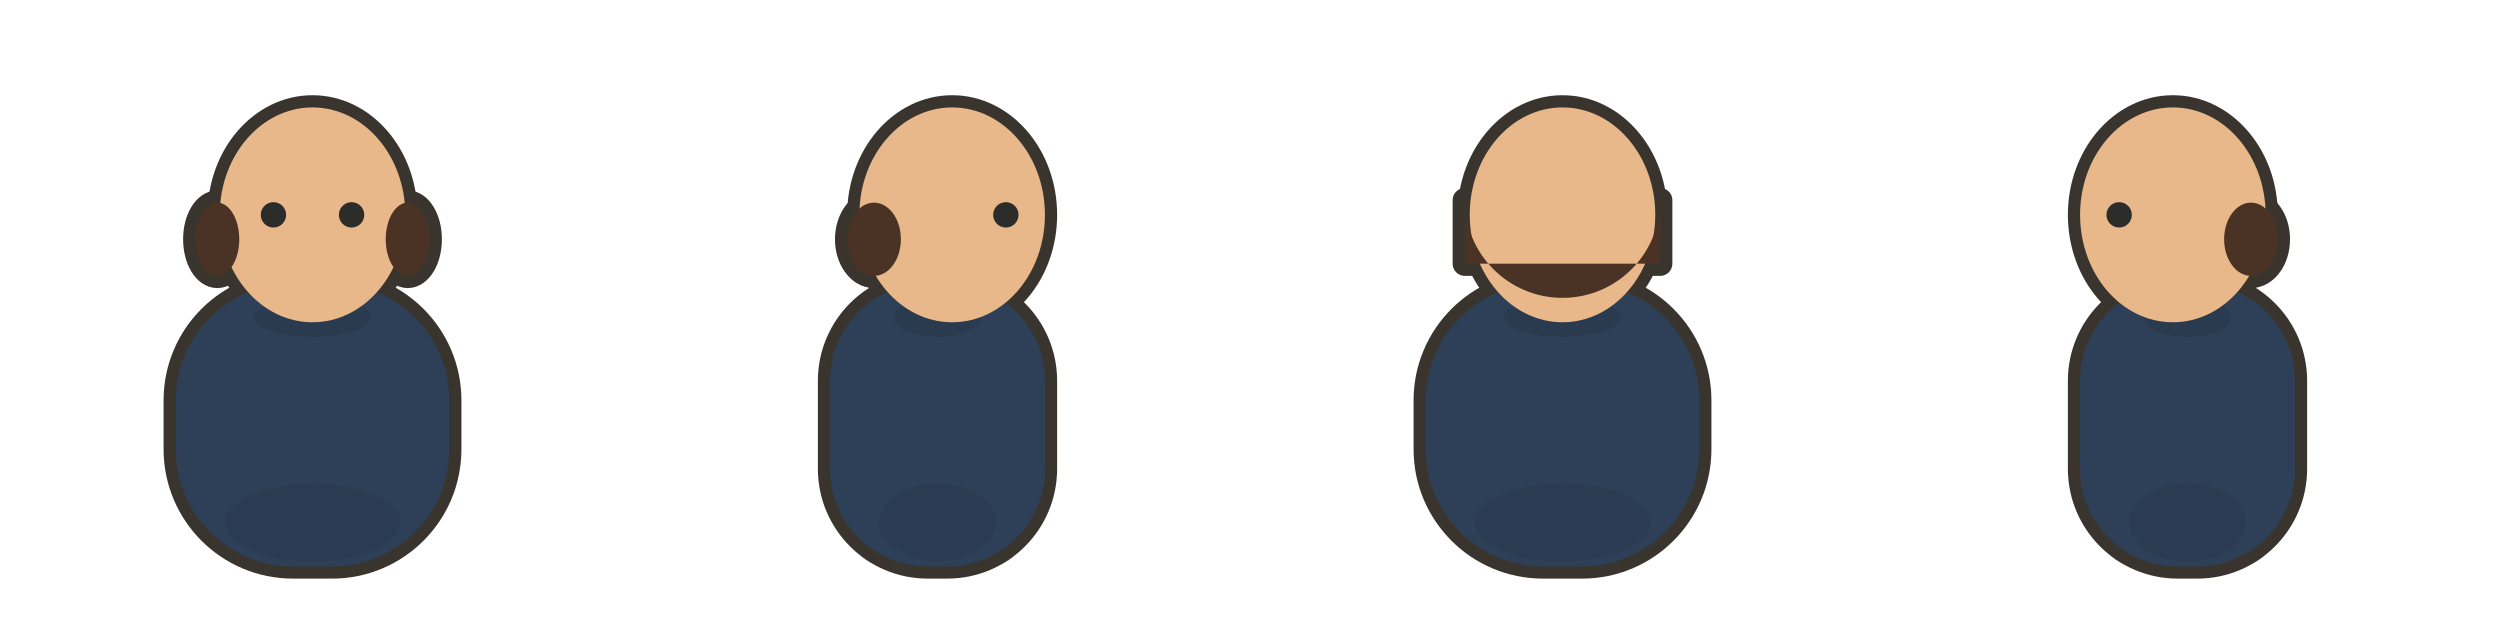
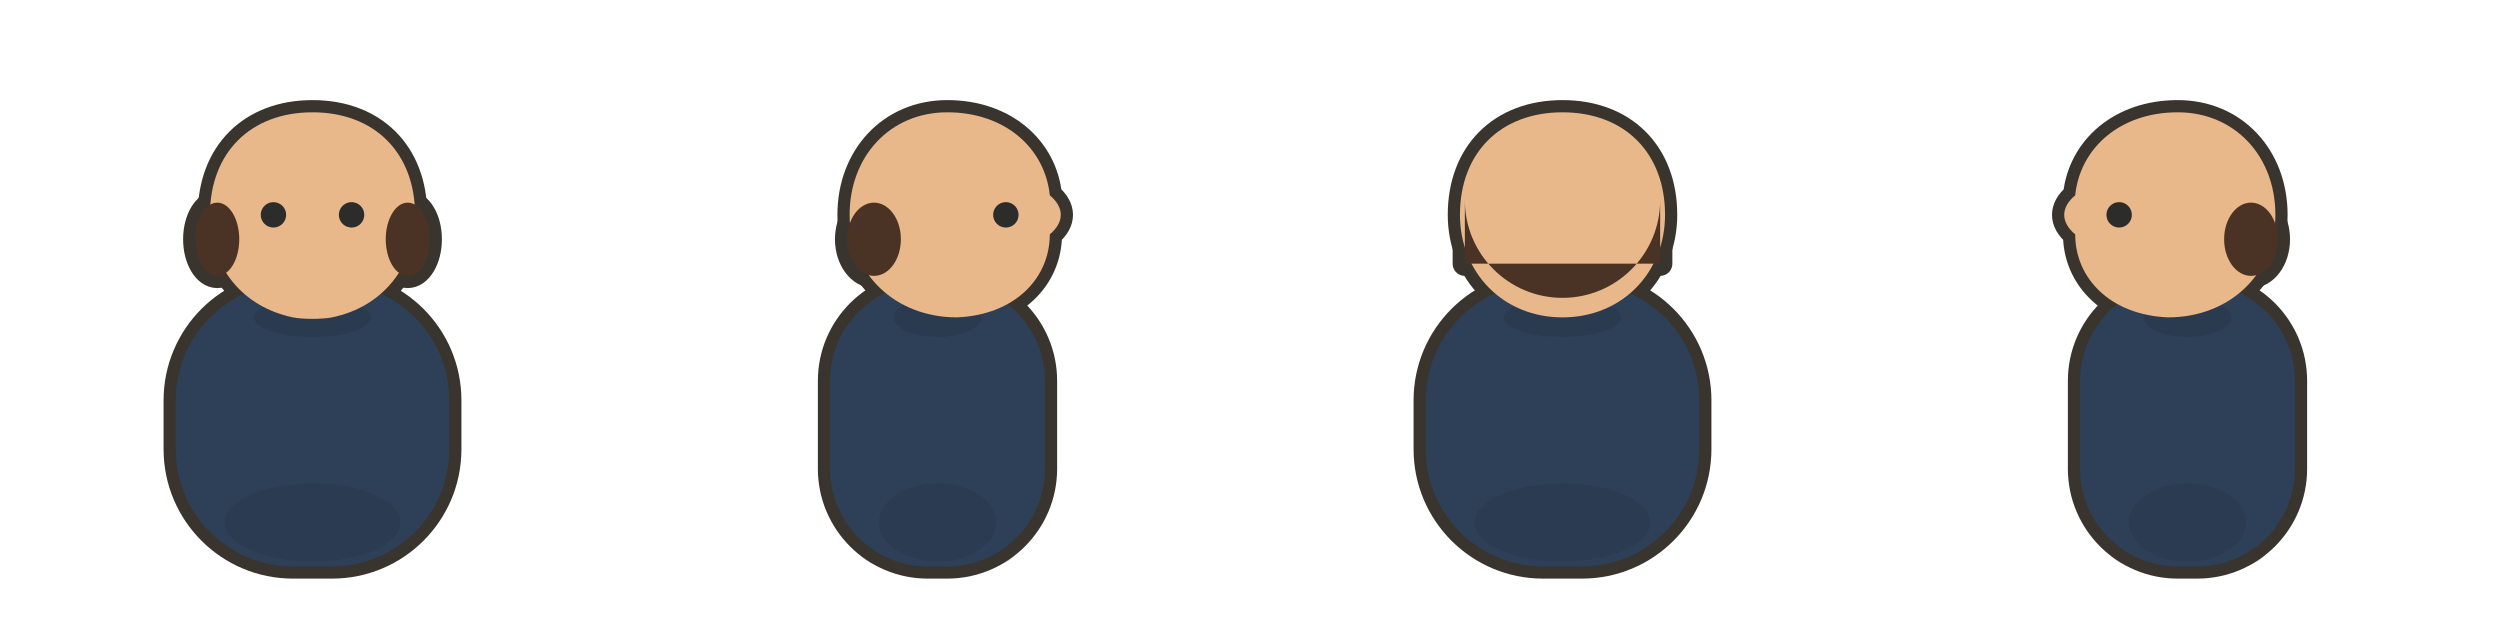
<svg xmlns="http://www.w3.org/2000/svg" viewBox="0 0 512 128" width="512" height="128">
  <g transform="translate(0 0)">
    <path d="M 48 113 a 16 4.5 0 1 0 32 0 a 16 4.5 0 1 0 -32 0 Z" fill="#000000" opacity="0.12" />
    <g transform="translate(64 0) scale(1 1) translate(-64 0)">
      <g transform="translate(64 87)">
        <path d="M -4 -29 h 8 a 24 24 0 0 1 24 24 v 10 a 24 24 0 0 1 -24 24 h -8 a 24 24 0 0 1 -24 -24 v -10 a 24 24 0 0 1 24 -24 Z" fill="#3A342E" stroke="#3A342E" stroke-width="5" stroke-linejoin="round" stroke-linecap="round" />
      </g>
    </g>
    <g transform="translate(64 58) scale(1) translate(-64 -58)">
      <g transform="translate(64 44)">
-         <path d="M -19 0 a 19 22 0 1 0 38 0 a 19 22 0 1 0 -38 0 Z" fill="#3A342E" stroke="#3A342E" stroke-width="5" stroke-linejoin="round" stroke-linecap="round" />
+         <path d="M0-21C12.7-21 21-12.7 21 0 21 10.8 14.2 18.9 4 21 2 21.4-2 21.4-4 21-14.2 18.9-21 10.8-21 0-21-12.7-12.7-21 0-21Z" fill="#3A342E" stroke="#3A342E" stroke-width="5" stroke-linejoin="round" stroke-linecap="round" />
      </g>
      <g transform="translate(64 44)">
        <path d="M -24 5 a 4.5 7.5 0 1 0 9 0 a 4.5 7.5 0 1 0 -9 0 Z" fill="#3A342E" stroke="#3A342E" stroke-width="5" stroke-linejoin="round" stroke-linecap="round" />
        <path d="M 15 5 a 4.5 7.5 0 1 0 9 0 a 4.5 7.5 0 1 0 -9 0 Z" fill="#3A342E" stroke="#3A342E" stroke-width="5" stroke-linejoin="round" stroke-linecap="round" />
      </g>
    </g>
    <g transform="translate(64 0) scale(1 1) translate(-64 0)">
      <g transform="translate(64 87)">
        <path d="M -4 -29 h 8 a 24 24 0 0 1 24 24 v 10 a 24 24 0 0 1 -24 24 h -8 a 24 24 0 0 1 -24 -24 v -10 a 24 24 0 0 1 24 -24 Z" fill="#2E4057" />
        <path d="M -18 20 a 18 8 0 1 0 36 0 a 18 8 0 1 0 -36 0 Z" fill="#00000012" />
      </g>
      <g transform="translate(64 87)">
        <path d="M -8 -29 A 8 7 0 0 0 8 -29 Z" fill="#E8B88A" />
      </g>
      <g transform="translate(64 87)">
        <path d="M -12 -22 a 12 4 0 1 0 24 0 a 12 4 0 1 0 -24 0 Z" fill="#00000018" />
      </g>
    </g>
    <g transform="translate(64 58) scale(1) translate(-64 -58)">
      <g transform="translate(64 44)">
-         <path d="M -19 0 a 19 22 0 1 0 38 0 a 19 22 0 1 0 -38 0 Z" fill="#E8B88A" />
-         <path d="M -10.6 0 a 2.6 2.6 0 1 0 5.2 0 a 2.6 2.6 0 1 0 -5.2 0 Z" fill="#2C2C2A" />
-         <path d="M 5.4 0 a 2.6 2.6 0 1 0 5.2 0 a 2.6 2.6 0 1 0 -5.2 0 Z" fill="#2C2C2A" />
+         <path d="M0-21C12.7-21 21-12.7 21 0 21 10.8 14.2 18.9 4 21 2 21.4-2 21.4-4 21-14.2 18.9-21 10.8-21 0-21-12.7-12.7-21 0-21Z" fill="#E8B88A" />
+         <path d="M-10.6 0C-10.6 1.436-9.436 2.6-8 2.6-6.564 2.6-5.4 1.436-5.4 0-5.4-1.436-6.564-2.6-8-2.6-9.436-2.6-10.6-1.436-10.6 0Z" fill="#2C2C2A" />
+         <path d="M5.4 0C5.4 0.929 5.896 1.787 6.7 2.252 7.504 2.716 8.496 2.716 9.3 2.252 10.104 1.787 10.6 0.929 10.6 0 10.6-0.929 10.104-1.787 9.3-2.252 8.496-2.716 7.504-2.716 6.7-2.252 5.896-1.787 5.4-0.929 5.4 0Z" fill="#2C2C2A" />
      </g>
      <g transform="translate(64 44)">
        <path d="M -24 5 a 4.5 7.5 0 1 0 9 0 a 4.5 7.5 0 1 0 -9 0 Z" fill="#4A3325" />
        <path d="M 15 5 a 4.5 7.5 0 1 0 9 0 a 4.5 7.5 0 1 0 -9 0 Z" fill="#4A3325" />
      </g>
    </g>
  </g>
  <g transform="translate(128 0)">
    <path d="M 48 113 a 16 4.5 0 1 0 32 0 a 16 4.5 0 1 0 -32 0 Z" fill="#000000" opacity="0.12" />
    <g transform="translate(64 0) scale(1 1) translate(-64 0)">
      <g transform="translate(64 87)">
        <path d="M -2 -29 h 4 a 20 20 0 0 1 20 20 v 18 a 20 20 0 0 1 -20 20 h -4 a 20 20 0 0 1 -20 -20 v -18 a 20 20 0 0 1 20 -20 Z" fill="#3A342E" stroke="#3A342E" stroke-width="5" stroke-linejoin="round" stroke-linecap="round" />
      </g>
    </g>
    <g transform="translate(64 58) scale(1) translate(-64 -58)">
      <g transform="translate(67 44)">
-         <path d="M -19 0 a 19 22 0 1 0 38 0 a 19 22 0 1 0 -38 0 Z" fill="#3A342E" stroke="#3A342E" stroke-width="5" stroke-linejoin="round" stroke-linecap="round" />
+         <path d="M-1-21C10.8-21 19-13.7 20-4 23-1.5 23 1.5 20 4 20 13 12.8 20.5 1 21-11.7 21-21 12-21 0-21-12-12.7-21-1-21Z" fill="#3A342E" stroke="#3A342E" stroke-width="5" stroke-linejoin="round" stroke-linecap="round" />
      </g>
      <g transform="translate(67 44)">
        <path d="M -21.5 5 a 5.5 7.5 0 1 0 11 0 a 5.5 7.5 0 1 0 -11 0 Z" fill="#3A342E" stroke="#3A342E" stroke-width="5" stroke-linejoin="round" stroke-linecap="round" />
      </g>
    </g>
    <g transform="translate(64 0) scale(1 1) translate(-64 0)">
      <g transform="translate(64 87)">
        <path d="M -2 -29 h 4 a 20 20 0 0 1 20 20 v 18 a 20 20 0 0 1 -20 20 h -4 a 20 20 0 0 1 -20 -20 v -18 a 20 20 0 0 1 20 -20 Z" fill="#2E4057" />
        <path d="M -12 20 a 12 8 0 1 0 24 0 a 12 8 0 1 0 -24 0 Z" fill="#00000012" />
      </g>
      <g transform="translate(64 87)">
        <path d="M -9 -22 a 9 4 0 1 0 18 0 a 9 4 0 1 0 -18 0 Z" fill="#00000018" />
      </g>
    </g>
    <g transform="translate(64 58) scale(1) translate(-64 -58)">
      <g transform="translate(67 44)">
-         <path d="M -19 0 a 19 22 0 1 0 38 0 a 19 22 0 1 0 -38 0 Z" fill="#E8B88A" />
-         <path d="M 8.4 0 a 2.6 2.6 0 1 0 5.2 0 a 2.6 2.6 0 1 0 -5.2 0 Z" fill="#2C2C2A" />
+         <path d="M-1-21C10.8-21 19-13.7 20-4 23-1.5 23 1.5 20 4 20 13 12.8 20.5 1 21-11.7 21-21 12-21 0-21-12-12.7-21-1-21Z" fill="#E8B88A" />
+         <path d="M8.4 0C8.4 0.929 8.896 1.787 9.7 2.252 10.504 2.716 11.496 2.716 12.3 2.252 13.104 1.787 13.6 0.929 13.6 0 13.6-0.929 13.104-1.787 12.3-2.252 11.496-2.716 10.504-2.716 9.7-2.252 8.896-1.787 8.4-0.929 8.4 0Z" fill="#2C2C2A" />
      </g>
      <g transform="translate(67 44)">
        <path d="M -21.5 5 a 5.5 7.5 0 1 0 11 0 a 5.5 7.5 0 1 0 -11 0 Z" fill="#4A3325" />
      </g>
    </g>
  </g>
  <g transform="translate(256 0)">
    <path d="M 48 113 a 16 4.5 0 1 0 32 0 a 16 4.5 0 1 0 -32 0 Z" fill="#000000" opacity="0.12" />
    <g transform="translate(64 0) scale(1 1) translate(-64 0)">
      <g transform="translate(64 87)">
        <path d="M -4 -29 h 8 a 24 24 0 0 1 24 24 v 10 a 24 24 0 0 1 -24 24 h -8 a 24 24 0 0 1 -24 -24 v -10 a 24 24 0 0 1 24 -24 Z" fill="#3A342E" stroke="#3A342E" stroke-width="5" stroke-linejoin="round" stroke-linecap="round" />
      </g>
    </g>
    <g transform="translate(64 58) scale(1) translate(-64 -58)">
      <g transform="translate(64 44)">
-         <path d="M -19 0 a 19 22 0 1 0 38 0 a 19 22 0 1 0 -38 0 Z" fill="#3A342E" stroke="#3A342E" stroke-width="5" stroke-linejoin="round" stroke-linecap="round" />
+         <path d="M0-21C12.7-21 21-12.7 21 0 21 11.8 12.2 21 0 21-12.2 21-21 11.8-21 0-21-12.7-12.7-21 0-21Z" fill="#3A342E" stroke="#3A342E" stroke-width="5" stroke-linejoin="round" stroke-linecap="round" />
      </g>
      <g transform="translate(64 44)">
        <path d="M -20 -3 A 20 20 0 0 0 20 -3 L 20 10 L -20 10 Z" fill="#3A342E" stroke="#3A342E" stroke-width="5" stroke-linejoin="round" stroke-linecap="round" />
      </g>
    </g>
    <g transform="translate(64 0) scale(1 1) translate(-64 0)">
      <g transform="translate(64 87)">
        <path d="M -4 -29 h 8 a 24 24 0 0 1 24 24 v 10 a 24 24 0 0 1 -24 24 h -8 a 24 24 0 0 1 -24 -24 v -10 a 24 24 0 0 1 24 -24 Z" fill="#2E4057" />
        <path d="M -18 20 a 18 8 0 1 0 36 0 a 18 8 0 1 0 -36 0 Z" fill="#00000012" />
      </g>
      <g transform="translate(64 87)">
        <path d="M -12 -22 a 12 4 0 1 0 24 0 a 12 4 0 1 0 -24 0 Z" fill="#00000018" />
      </g>
    </g>
    <g transform="translate(64 58) scale(1) translate(-64 -58)">
      <g transform="translate(64 44)">
-         <path d="M -19 0 a 19 22 0 1 0 38 0 a 19 22 0 1 0 -38 0 Z" fill="#E8B88A" />
+         <path d="M0-21C12.7-21 21-12.7 21 0 21 11.8 12.2 21 0 21-12.2 21-21 11.8-21 0-21-12.7-12.7-21 0-21Z" fill="#E8B88A" />
      </g>
      <g transform="translate(64 44)">
        <path d="M -20 -3 A 20 20 0 0 0 20 -3 L 20 10 L -20 10 Z" fill="#4A3325" />
      </g>
    </g>
  </g>
  <g transform="translate(384 0)">
    <path d="M 48 113 a 16 4.5 0 1 0 32 0 a 16 4.5 0 1 0 -32 0 Z" fill="#000000" opacity="0.12" />
    <g transform="translate(128 0) scale(-1 1)">
      <g transform="translate(64 0) scale(1 1) translate(-64 0)">
        <g transform="translate(64 87)">
          <path d="M -2 -29 h 4 a 20 20 0 0 1 20 20 v 18 a 20 20 0 0 1 -20 20 h -4 a 20 20 0 0 1 -20 -20 v -18 a 20 20 0 0 1 20 -20 Z" fill="#3A342E" stroke="#3A342E" stroke-width="5" stroke-linejoin="round" stroke-linecap="round" />
        </g>
      </g>
      <g transform="translate(64 58) scale(1) translate(-64 -58)">
        <g transform="translate(67 44)">
-           <path d="M -19 0 a 19 22 0 1 0 38 0 a 19 22 0 1 0 -38 0 Z" fill="#3A342E" stroke="#3A342E" stroke-width="5" stroke-linejoin="round" stroke-linecap="round" />
+           <path d="M-1-21C10.8-21 19-13.7 20-4 23-1.5 23 1.5 20 4 20 13 12.8 20.5 1 21-11.7 21-21 12-21 0-21-12-12.7-21-1-21Z" fill="#3A342E" stroke="#3A342E" stroke-width="5" stroke-linejoin="round" stroke-linecap="round" />
        </g>
        <g transform="translate(67 44)">
          <path d="M -21.5 5 a 5.5 7.5 0 1 0 11 0 a 5.5 7.5 0 1 0 -11 0 Z" fill="#3A342E" stroke="#3A342E" stroke-width="5" stroke-linejoin="round" stroke-linecap="round" />
        </g>
      </g>
      <g transform="translate(64 0) scale(1 1) translate(-64 0)">
        <g transform="translate(64 87)">
          <path d="M -2 -29 h 4 a 20 20 0 0 1 20 20 v 18 a 20 20 0 0 1 -20 20 h -4 a 20 20 0 0 1 -20 -20 v -18 a 20 20 0 0 1 20 -20 Z" fill="#2E4057" />
          <path d="M -12 20 a 12 8 0 1 0 24 0 a 12 8 0 1 0 -24 0 Z" fill="#00000012" />
        </g>
        <g transform="translate(64 87)">
          <path d="M -9 -22 a 9 4 0 1 0 18 0 a 9 4 0 1 0 -18 0 Z" fill="#00000018" />
        </g>
      </g>
      <g transform="translate(64 58) scale(1) translate(-64 -58)">
        <g transform="translate(67 44)">
-           <path d="M -19 0 a 19 22 0 1 0 38 0 a 19 22 0 1 0 -38 0 Z" fill="#E8B88A" />
-           <path d="M 8.4 0 a 2.6 2.6 0 1 0 5.2 0 a 2.6 2.6 0 1 0 -5.2 0 Z" fill="#2C2C2A" />
+           <path d="M-1-21C10.8-21 19-13.7 20-4 23-1.5 23 1.5 20 4 20 13 12.8 20.5 1 21-11.7 21-21 12-21 0-21-12-12.7-21-1-21Z" fill="#E8B88A" />
+           <path d="M8.4 0C8.4 0.929 8.896 1.787 9.7 2.252 10.504 2.716 11.496 2.716 12.3 2.252 13.104 1.787 13.6 0.929 13.6 0 13.6-0.929 13.104-1.787 12.3-2.252 11.496-2.716 10.504-2.716 9.7-2.252 8.896-1.787 8.4-0.929 8.4 0Z" fill="#2C2C2A" />
        </g>
        <g transform="translate(67 44)">
          <path d="M -21.5 5 a 5.5 7.5 0 1 0 11 0 a 5.5 7.5 0 1 0 -11 0 Z" fill="#4A3325" />
        </g>
      </g>
    </g>
  </g>
</svg>
